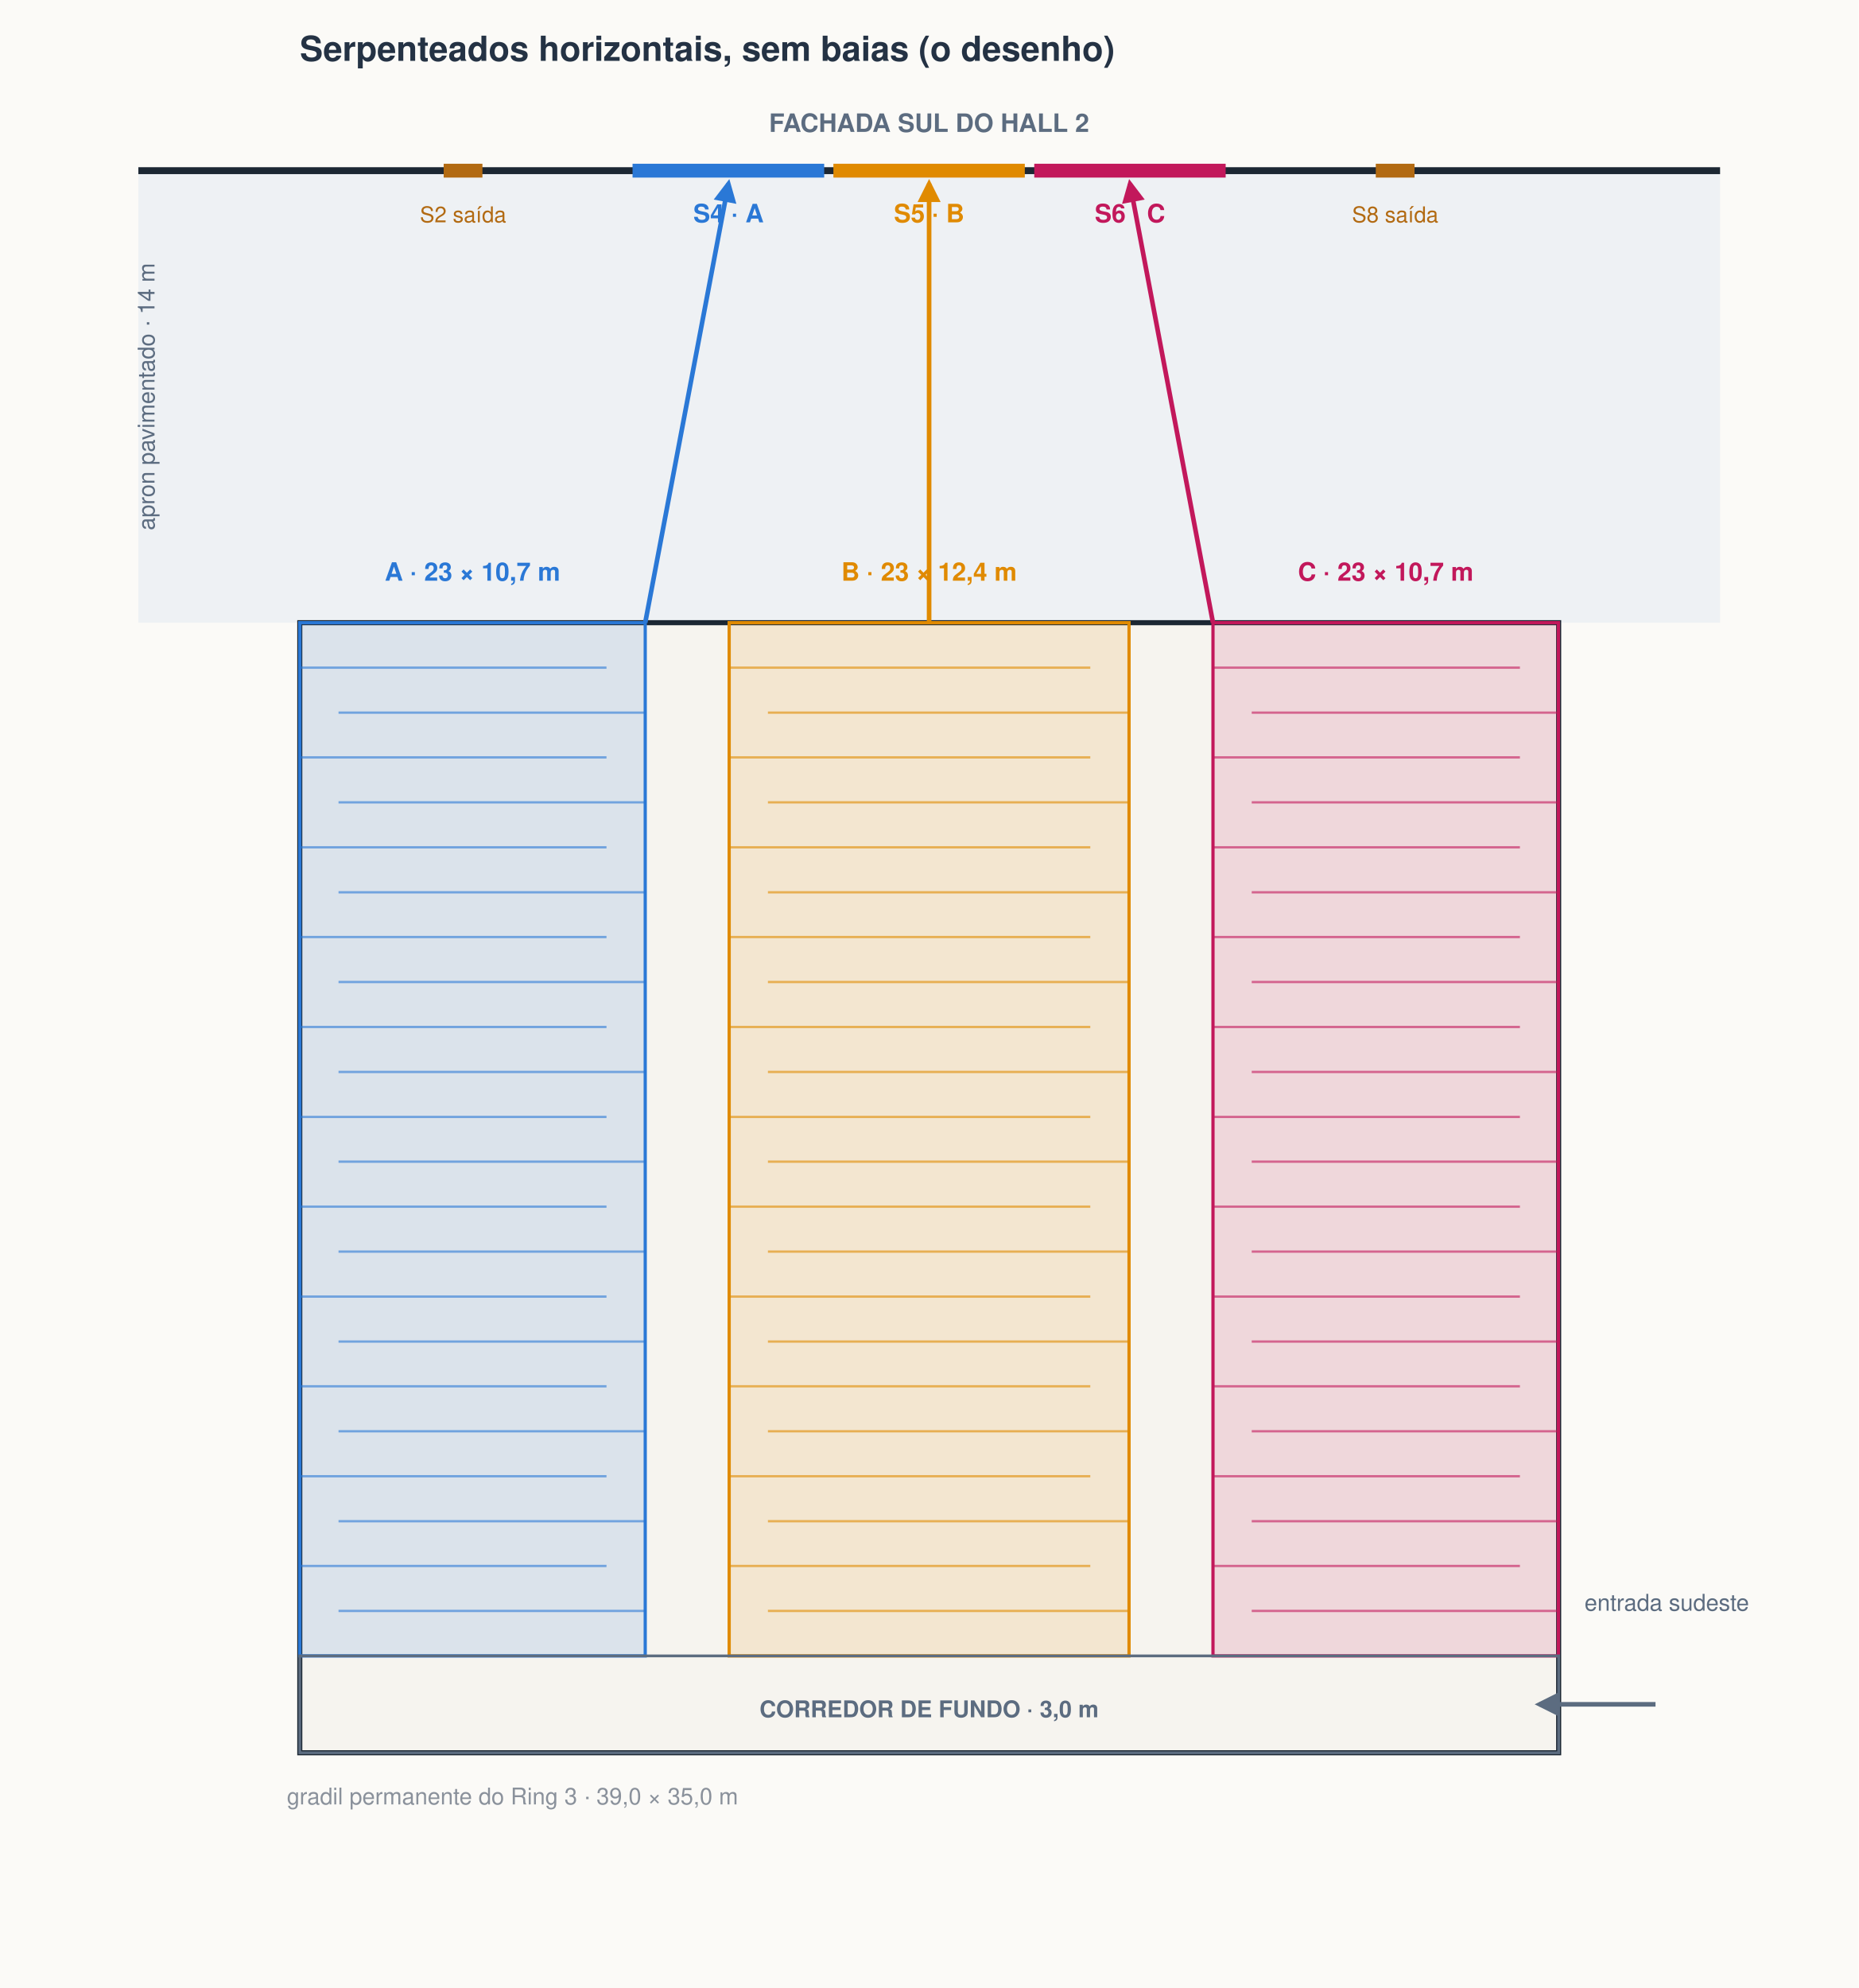
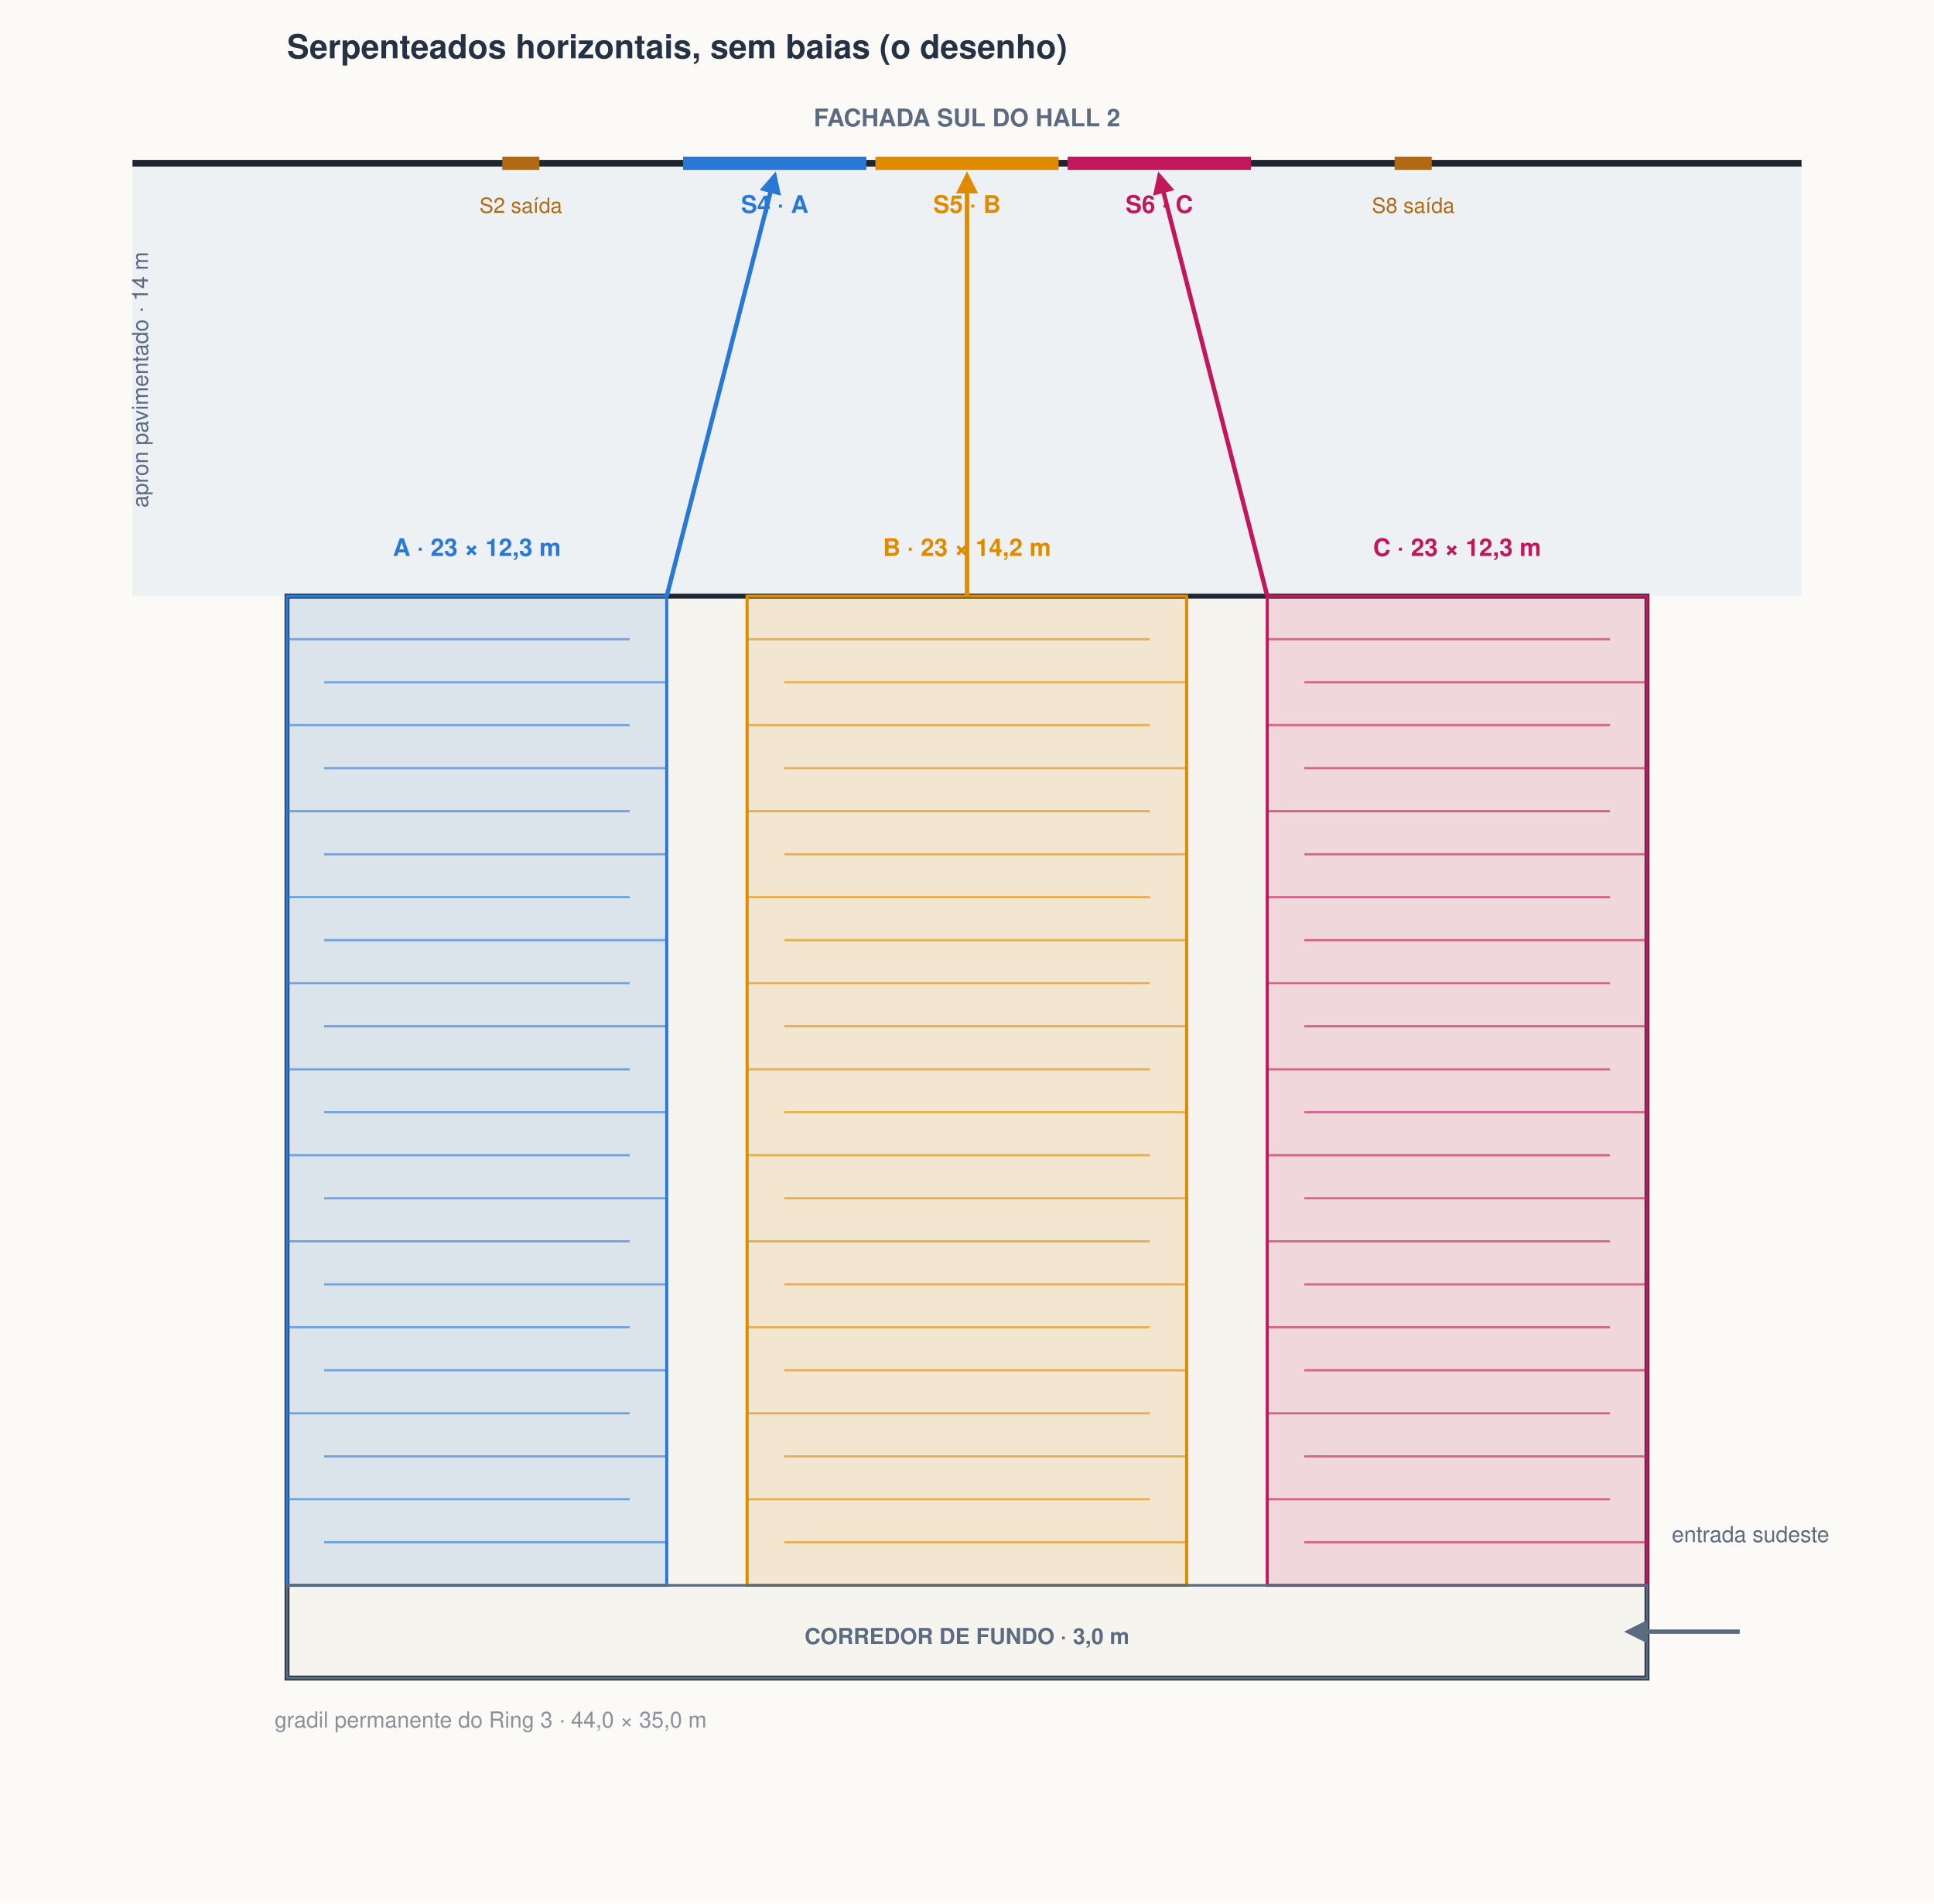
- <svg xmlns="http://www.w3.org/2000/svg" viewBox="0 0 806 862" width="806" height="862" role="img">
-   <rect width="806" height="862" fill="#fbfaf7" />
+ <svg xmlns="http://www.w3.org/2000/svg" viewBox="0 0 876 862" width="876" height="862" role="img">
+   <rect width="876" height="862" fill="#fbfaf7" />
  <defs>
    <marker id="seta" viewBox="0 0 10 10" refX="8" refY="5" markerWidth="5" markerHeight="5" orient="auto-start-reverse">
      <path d="M0,0 L10,5 L0,10 z" fill="context-stroke" />
    </marker>
  </defs>
  <text x="130.0" y="26.4" text-anchor="start" font-family="ui-sans-serif,system-ui,Helvetica,Arial,sans-serif" font-size="15" font-weight="700" fill="#243244">Serpenteados horizontais, sem baias (o desenho)</text>
-   <rect x="60.0" y="74.0" width="685.9" height="196.0" fill="#eef1f4" />
-   <rect x="130.0" y="270.0" width="545.9" height="490.0" fill="#f6f4ef" stroke="#1c2733" stroke-width="2.2" />
-   <line x1="60.0" y1="74.0" x2="745.9" y2="74.0" stroke="#1c2733" stroke-width="3" />
-   <text x="402.9" y="57.2" text-anchor="middle" font-family="ui-sans-serif,system-ui,Helvetica,Arial,sans-serif" font-size="11" font-weight="700" fill="#5c6c80">FACHADA SUL DO HALL 2</text>
-   <line x1="274.3" y1="74.0" x2="357.4" y2="74.0" stroke="#2a78d6" stroke-width="6" />
-   <text x="315.9" y="96.4" text-anchor="middle" font-family="ui-sans-serif,system-ui,Helvetica,Arial,sans-serif" font-size="11" font-weight="700" fill="#2a78d6">S4 · A</text>
-   <line x1="361.4" y1="74.0" x2="444.4" y2="74.0" stroke="#e08a00" stroke-width="6" />
-   <text x="402.9" y="96.4" text-anchor="middle" font-family="ui-sans-serif,system-ui,Helvetica,Arial,sans-serif" font-size="11" font-weight="700" fill="#e08a00">S5 · B</text>
-   <line x1="448.5" y1="74.0" x2="531.5" y2="74.0" stroke="#c2185b" stroke-width="6" />
-   <text x="490.0" y="96.4" text-anchor="middle" font-family="ui-sans-serif,system-ui,Helvetica,Arial,sans-serif" font-size="11" font-weight="700" fill="#c2185b">S6 · C</text>
-   <line x1="192.4" y1="74.0" x2="209.2" y2="74.0" stroke="#b26a12" stroke-width="6" />
-   <text x="200.8" y="96.4" text-anchor="middle" font-family="ui-sans-serif,system-ui,Helvetica,Arial,sans-serif" font-size="9.5" font-weight="400" fill="#b26a12">S2 saída</text>
-   <line x1="596.6" y1="74.0" x2="613.4" y2="74.0" stroke="#b26a12" stroke-width="6" />
-   <text x="605.0" y="96.4" text-anchor="middle" font-family="ui-sans-serif,system-ui,Helvetica,Arial,sans-serif" font-size="9.5" font-weight="400" fill="#b26a12">S8 saída</text>
+   <rect x="60.0" y="74.0" width="756.0" height="196.0" fill="#eef1f4" />
+   <rect x="130.0" y="270.0" width="616.0" height="490.0" fill="#f6f4ef" stroke="#1c2733" stroke-width="2.2" />
+   <line x1="60.0" y1="74.0" x2="816.0" y2="74.0" stroke="#1c2733" stroke-width="3" />
+   <text x="438.0" y="57.2" text-anchor="middle" font-family="ui-sans-serif,system-ui,Helvetica,Arial,sans-serif" font-size="11" font-weight="700" fill="#5c6c80">FACHADA SUL DO HALL 2</text>
+   <line x1="309.4" y1="74.0" x2="392.4" y2="74.0" stroke="#2a78d6" stroke-width="6" />
+   <text x="350.9" y="96.4" text-anchor="middle" font-family="ui-sans-serif,system-ui,Helvetica,Arial,sans-serif" font-size="11" font-weight="700" fill="#2a78d6">S4 · A</text>
+   <line x1="396.5" y1="74.0" x2="479.5" y2="74.0" stroke="#e08a00" stroke-width="6" />
+   <text x="438.0" y="96.4" text-anchor="middle" font-family="ui-sans-serif,system-ui,Helvetica,Arial,sans-serif" font-size="11" font-weight="700" fill="#e08a00">S5 · B</text>
+   <line x1="483.6" y1="74.0" x2="566.6" y2="74.0" stroke="#c2185b" stroke-width="6" />
+   <text x="525.1" y="96.4" text-anchor="middle" font-family="ui-sans-serif,system-ui,Helvetica,Arial,sans-serif" font-size="11" font-weight="700" fill="#c2185b">S6 · C</text>
+   <line x1="227.5" y1="74.0" x2="244.3" y2="74.0" stroke="#b26a12" stroke-width="6" />
+   <text x="235.9" y="96.4" text-anchor="middle" font-family="ui-sans-serif,system-ui,Helvetica,Arial,sans-serif" font-size="9.5" font-weight="400" fill="#b26a12">S2 saída</text>
+   <line x1="631.7" y1="74.0" x2="648.5" y2="74.0" stroke="#b26a12" stroke-width="6" />
+   <text x="640.1" y="96.4" text-anchor="middle" font-family="ui-sans-serif,system-ui,Helvetica,Arial,sans-serif" font-size="9.5" font-weight="400" fill="#b26a12">S8 saída</text>
  <text x="67.0" y="172.0" text-anchor="middle" font-family="ui-sans-serif,system-ui,Helvetica,Arial,sans-serif" font-size="10" font-weight="400" fill="#5c6c80" transform="rotate(-90 67.0 172.0)">apron pavimentado · 14 m</text>
-   <rect x="130.0" y="270.0" width="149.8" height="448.0" fill="#2a78d6" fill-opacity=".13" stroke="#2a78d6" stroke-width="1.4" />
-   <line x1="146.8" y1="698.5" x2="279.8" y2="698.5" stroke="#2a78d6" stroke-width="1" stroke-opacity=".6" />
-   <line x1="130.0" y1="679.0" x2="263.0" y2="679.0" stroke="#2a78d6" stroke-width="1" stroke-opacity=".6" />
-   <line x1="146.8" y1="659.6" x2="279.8" y2="659.6" stroke="#2a78d6" stroke-width="1" stroke-opacity=".6" />
-   <line x1="130.0" y1="640.1" x2="263.0" y2="640.1" stroke="#2a78d6" stroke-width="1" stroke-opacity=".6" />
-   <line x1="146.8" y1="620.6" x2="279.8" y2="620.6" stroke="#2a78d6" stroke-width="1" stroke-opacity=".6" />
-   <line x1="130.0" y1="601.1" x2="263.0" y2="601.1" stroke="#2a78d6" stroke-width="1" stroke-opacity=".6" />
-   <line x1="146.8" y1="581.7" x2="279.8" y2="581.7" stroke="#2a78d6" stroke-width="1" stroke-opacity=".6" />
-   <line x1="130.0" y1="562.2" x2="263.0" y2="562.2" stroke="#2a78d6" stroke-width="1" stroke-opacity=".6" />
-   <line x1="146.8" y1="542.7" x2="279.8" y2="542.7" stroke="#2a78d6" stroke-width="1" stroke-opacity=".6" />
-   <line x1="130.0" y1="523.2" x2="263.0" y2="523.2" stroke="#2a78d6" stroke-width="1" stroke-opacity=".6" />
-   <line x1="146.8" y1="503.7" x2="279.8" y2="503.7" stroke="#2a78d6" stroke-width="1" stroke-opacity=".6" />
-   <line x1="130.0" y1="484.3" x2="263.0" y2="484.3" stroke="#2a78d6" stroke-width="1" stroke-opacity=".6" />
-   <line x1="146.8" y1="464.8" x2="279.8" y2="464.8" stroke="#2a78d6" stroke-width="1" stroke-opacity=".6" />
-   <line x1="130.0" y1="445.3" x2="263.0" y2="445.3" stroke="#2a78d6" stroke-width="1" stroke-opacity=".6" />
-   <line x1="146.8" y1="425.8" x2="279.8" y2="425.8" stroke="#2a78d6" stroke-width="1" stroke-opacity=".6" />
-   <line x1="130.0" y1="406.3" x2="263.0" y2="406.3" stroke="#2a78d6" stroke-width="1" stroke-opacity=".6" />
-   <line x1="146.8" y1="386.9" x2="279.8" y2="386.9" stroke="#2a78d6" stroke-width="1" stroke-opacity=".6" />
-   <line x1="130.0" y1="367.4" x2="263.0" y2="367.4" stroke="#2a78d6" stroke-width="1" stroke-opacity=".6" />
-   <line x1="146.8" y1="347.9" x2="279.8" y2="347.9" stroke="#2a78d6" stroke-width="1" stroke-opacity=".6" />
-   <line x1="130.0" y1="328.4" x2="263.0" y2="328.4" stroke="#2a78d6" stroke-width="1" stroke-opacity=".6" />
-   <line x1="146.8" y1="309.0" x2="279.8" y2="309.0" stroke="#2a78d6" stroke-width="1" stroke-opacity=".6" />
-   <line x1="130.0" y1="289.5" x2="263.0" y2="289.5" stroke="#2a78d6" stroke-width="1" stroke-opacity=".6" />
-   <text x="204.9" y="251.8" text-anchor="middle" font-family="ui-sans-serif,system-ui,Helvetica,Arial,sans-serif" font-size="11" font-weight="700" fill="#2a78d6" paint-order="stroke" stroke="#eef1f4" stroke-width="3.5" stroke-linejoin="round">A · 23 × 10,7 m</text>
-   <line x1="279.8" y1="270.0" x2="315.9" y2="79.6" stroke="#2a78d6" stroke-width="2" marker-end="url(#seta)" />
-   <rect x="316.2" y="270.0" width="173.4" height="448.0" fill="#e08a00" fill-opacity=".13" stroke="#e08a00" stroke-width="1.4" />
-   <line x1="333.0" y1="698.5" x2="489.6" y2="698.5" stroke="#e08a00" stroke-width="1" stroke-opacity=".6" />
-   <line x1="316.2" y1="679.0" x2="472.8" y2="679.0" stroke="#e08a00" stroke-width="1" stroke-opacity=".6" />
-   <line x1="333.0" y1="659.6" x2="489.6" y2="659.6" stroke="#e08a00" stroke-width="1" stroke-opacity=".6" />
-   <line x1="316.2" y1="640.1" x2="472.8" y2="640.1" stroke="#e08a00" stroke-width="1" stroke-opacity=".6" />
-   <line x1="333.0" y1="620.6" x2="489.6" y2="620.6" stroke="#e08a00" stroke-width="1" stroke-opacity=".6" />
-   <line x1="316.2" y1="601.1" x2="472.8" y2="601.1" stroke="#e08a00" stroke-width="1" stroke-opacity=".6" />
-   <line x1="333.0" y1="581.7" x2="489.6" y2="581.7" stroke="#e08a00" stroke-width="1" stroke-opacity=".6" />
-   <line x1="316.2" y1="562.2" x2="472.8" y2="562.2" stroke="#e08a00" stroke-width="1" stroke-opacity=".6" />
-   <line x1="333.0" y1="542.7" x2="489.6" y2="542.7" stroke="#e08a00" stroke-width="1" stroke-opacity=".6" />
-   <line x1="316.2" y1="523.2" x2="472.8" y2="523.2" stroke="#e08a00" stroke-width="1" stroke-opacity=".6" />
-   <line x1="333.0" y1="503.7" x2="489.6" y2="503.7" stroke="#e08a00" stroke-width="1" stroke-opacity=".6" />
-   <line x1="316.2" y1="484.3" x2="472.8" y2="484.3" stroke="#e08a00" stroke-width="1" stroke-opacity=".6" />
-   <line x1="333.0" y1="464.8" x2="489.6" y2="464.8" stroke="#e08a00" stroke-width="1" stroke-opacity=".6" />
-   <line x1="316.2" y1="445.3" x2="472.8" y2="445.3" stroke="#e08a00" stroke-width="1" stroke-opacity=".6" />
-   <line x1="333.0" y1="425.8" x2="489.6" y2="425.8" stroke="#e08a00" stroke-width="1" stroke-opacity=".6" />
-   <line x1="316.2" y1="406.3" x2="472.8" y2="406.3" stroke="#e08a00" stroke-width="1" stroke-opacity=".6" />
-   <line x1="333.0" y1="386.9" x2="489.6" y2="386.9" stroke="#e08a00" stroke-width="1" stroke-opacity=".6" />
-   <line x1="316.2" y1="367.4" x2="472.8" y2="367.4" stroke="#e08a00" stroke-width="1" stroke-opacity=".6" />
-   <line x1="333.0" y1="347.9" x2="489.6" y2="347.9" stroke="#e08a00" stroke-width="1" stroke-opacity=".6" />
-   <line x1="316.2" y1="328.4" x2="472.8" y2="328.4" stroke="#e08a00" stroke-width="1" stroke-opacity=".6" />
-   <line x1="333.0" y1="309.0" x2="489.6" y2="309.0" stroke="#e08a00" stroke-width="1" stroke-opacity=".6" />
-   <line x1="316.2" y1="289.5" x2="472.8" y2="289.5" stroke="#e08a00" stroke-width="1" stroke-opacity=".6" />
-   <text x="402.9" y="251.8" text-anchor="middle" font-family="ui-sans-serif,system-ui,Helvetica,Arial,sans-serif" font-size="11" font-weight="700" fill="#e08a00" paint-order="stroke" stroke="#eef1f4" stroke-width="3.5" stroke-linejoin="round">B · 23 × 12,4 m</text>
-   <line x1="402.9" y1="270.0" x2="402.9" y2="79.6" stroke="#e08a00" stroke-width="2" marker-end="url(#seta)" />
-   <rect x="526.0" y="270.0" width="149.8" height="448.0" fill="#c2185b" fill-opacity=".13" stroke="#c2185b" stroke-width="1.4" />
-   <line x1="542.8" y1="698.5" x2="675.9" y2="698.5" stroke="#c2185b" stroke-width="1" stroke-opacity=".6" />
-   <line x1="526.0" y1="679.0" x2="659.1" y2="679.0" stroke="#c2185b" stroke-width="1" stroke-opacity=".6" />
-   <line x1="542.8" y1="659.6" x2="675.9" y2="659.6" stroke="#c2185b" stroke-width="1" stroke-opacity=".6" />
-   <line x1="526.0" y1="640.1" x2="659.1" y2="640.1" stroke="#c2185b" stroke-width="1" stroke-opacity=".6" />
-   <line x1="542.8" y1="620.6" x2="675.9" y2="620.6" stroke="#c2185b" stroke-width="1" stroke-opacity=".6" />
-   <line x1="526.0" y1="601.1" x2="659.1" y2="601.1" stroke="#c2185b" stroke-width="1" stroke-opacity=".6" />
-   <line x1="542.8" y1="581.7" x2="675.9" y2="581.7" stroke="#c2185b" stroke-width="1" stroke-opacity=".6" />
-   <line x1="526.0" y1="562.2" x2="659.1" y2="562.2" stroke="#c2185b" stroke-width="1" stroke-opacity=".6" />
-   <line x1="542.8" y1="542.7" x2="675.9" y2="542.7" stroke="#c2185b" stroke-width="1" stroke-opacity=".6" />
-   <line x1="526.0" y1="523.2" x2="659.1" y2="523.2" stroke="#c2185b" stroke-width="1" stroke-opacity=".6" />
-   <line x1="542.8" y1="503.7" x2="675.9" y2="503.7" stroke="#c2185b" stroke-width="1" stroke-opacity=".6" />
-   <line x1="526.0" y1="484.3" x2="659.1" y2="484.3" stroke="#c2185b" stroke-width="1" stroke-opacity=".6" />
-   <line x1="542.8" y1="464.8" x2="675.9" y2="464.8" stroke="#c2185b" stroke-width="1" stroke-opacity=".6" />
-   <line x1="526.0" y1="445.3" x2="659.1" y2="445.3" stroke="#c2185b" stroke-width="1" stroke-opacity=".6" />
-   <line x1="542.8" y1="425.8" x2="675.9" y2="425.8" stroke="#c2185b" stroke-width="1" stroke-opacity=".6" />
-   <line x1="526.0" y1="406.3" x2="659.1" y2="406.3" stroke="#c2185b" stroke-width="1" stroke-opacity=".6" />
-   <line x1="542.8" y1="386.9" x2="675.9" y2="386.9" stroke="#c2185b" stroke-width="1" stroke-opacity=".6" />
-   <line x1="526.0" y1="367.4" x2="659.1" y2="367.4" stroke="#c2185b" stroke-width="1" stroke-opacity=".6" />
-   <line x1="542.8" y1="347.9" x2="675.9" y2="347.9" stroke="#c2185b" stroke-width="1" stroke-opacity=".6" />
-   <line x1="526.0" y1="328.4" x2="659.1" y2="328.4" stroke="#c2185b" stroke-width="1" stroke-opacity=".6" />
-   <line x1="542.8" y1="309.0" x2="675.9" y2="309.0" stroke="#c2185b" stroke-width="1" stroke-opacity=".6" />
-   <line x1="526.0" y1="289.5" x2="659.1" y2="289.5" stroke="#c2185b" stroke-width="1" stroke-opacity=".6" />
-   <text x="600.9" y="251.8" text-anchor="middle" font-family="ui-sans-serif,system-ui,Helvetica,Arial,sans-serif" font-size="11" font-weight="700" fill="#c2185b" paint-order="stroke" stroke="#eef1f4" stroke-width="3.5" stroke-linejoin="round">C · 23 × 10,7 m</text>
-   <line x1="526.0" y1="270.0" x2="490.0" y2="79.6" stroke="#c2185b" stroke-width="2" marker-end="url(#seta)" />
-   <rect x="130.0" y="718.0" width="545.9" height="42.0" fill="none" stroke="#5c6c80" stroke-width="1.2" />
-   <text x="402.9" y="744.6" text-anchor="middle" font-family="ui-sans-serif,system-ui,Helvetica,Arial,sans-serif" font-size="10" font-weight="600" fill="#5c6c80">CORREDOR DE FUNDO · 3,0 m</text>
-   <line x1="717.9" y1="739.0" x2="667.5" y2="739.0" stroke="#5c6c80" stroke-width="2" marker-end="url(#seta)" />
-   <text x="687.1" y="698.4" text-anchor="start" font-family="ui-sans-serif,system-ui,Helvetica,Arial,sans-serif" font-size="10" font-weight="400" fill="#5c6c80">entrada sudeste</text>
-   <text x="124.4" y="782.4" text-anchor="start" font-family="ui-sans-serif,system-ui,Helvetica,Arial,sans-serif" font-size="10" font-weight="400" fill="#8a919b">gradil permanente do Ring 3 · 39,0 × 35,0 m</text>
+   <rect x="130.0" y="270.0" width="172.0" height="448.0" fill="#2a78d6" fill-opacity=".13" stroke="#2a78d6" stroke-width="1.4" />
+   <line x1="146.8" y1="698.5" x2="302.0" y2="698.5" stroke="#2a78d6" stroke-width="1" stroke-opacity=".6" />
+   <line x1="130.0" y1="679.0" x2="285.2" y2="679.0" stroke="#2a78d6" stroke-width="1" stroke-opacity=".6" />
+   <line x1="146.8" y1="659.6" x2="302.0" y2="659.6" stroke="#2a78d6" stroke-width="1" stroke-opacity=".6" />
+   <line x1="130.0" y1="640.1" x2="285.2" y2="640.1" stroke="#2a78d6" stroke-width="1" stroke-opacity=".6" />
+   <line x1="146.8" y1="620.6" x2="302.0" y2="620.6" stroke="#2a78d6" stroke-width="1" stroke-opacity=".6" />
+   <line x1="130.0" y1="601.1" x2="285.2" y2="601.1" stroke="#2a78d6" stroke-width="1" stroke-opacity=".6" />
+   <line x1="146.8" y1="581.7" x2="302.0" y2="581.7" stroke="#2a78d6" stroke-width="1" stroke-opacity=".6" />
+   <line x1="130.0" y1="562.2" x2="285.2" y2="562.2" stroke="#2a78d6" stroke-width="1" stroke-opacity=".6" />
+   <line x1="146.8" y1="542.7" x2="302.0" y2="542.7" stroke="#2a78d6" stroke-width="1" stroke-opacity=".6" />
+   <line x1="130.0" y1="523.2" x2="285.2" y2="523.2" stroke="#2a78d6" stroke-width="1" stroke-opacity=".6" />
+   <line x1="146.8" y1="503.7" x2="302.0" y2="503.7" stroke="#2a78d6" stroke-width="1" stroke-opacity=".6" />
+   <line x1="130.0" y1="484.3" x2="285.2" y2="484.3" stroke="#2a78d6" stroke-width="1" stroke-opacity=".6" />
+   <line x1="146.8" y1="464.8" x2="302.0" y2="464.8" stroke="#2a78d6" stroke-width="1" stroke-opacity=".6" />
+   <line x1="130.0" y1="445.3" x2="285.2" y2="445.3" stroke="#2a78d6" stroke-width="1" stroke-opacity=".6" />
+   <line x1="146.8" y1="425.8" x2="302.0" y2="425.8" stroke="#2a78d6" stroke-width="1" stroke-opacity=".6" />
+   <line x1="130.0" y1="406.3" x2="285.2" y2="406.3" stroke="#2a78d6" stroke-width="1" stroke-opacity=".6" />
+   <line x1="146.8" y1="386.9" x2="302.0" y2="386.9" stroke="#2a78d6" stroke-width="1" stroke-opacity=".6" />
+   <line x1="130.0" y1="367.4" x2="285.2" y2="367.4" stroke="#2a78d6" stroke-width="1" stroke-opacity=".6" />
+   <line x1="146.8" y1="347.9" x2="302.0" y2="347.9" stroke="#2a78d6" stroke-width="1" stroke-opacity=".6" />
+   <line x1="130.0" y1="328.4" x2="285.2" y2="328.4" stroke="#2a78d6" stroke-width="1" stroke-opacity=".6" />
+   <line x1="146.8" y1="309.0" x2="302.0" y2="309.0" stroke="#2a78d6" stroke-width="1" stroke-opacity=".6" />
+   <line x1="130.0" y1="289.5" x2="285.2" y2="289.5" stroke="#2a78d6" stroke-width="1" stroke-opacity=".6" />
+   <text x="216.0" y="251.8" text-anchor="middle" font-family="ui-sans-serif,system-ui,Helvetica,Arial,sans-serif" font-size="11" font-weight="700" fill="#2a78d6" paint-order="stroke" stroke="#eef1f4" stroke-width="3.5" stroke-linejoin="round">A · 23 × 12,3 m</text>
+   <line x1="302.0" y1="270.0" x2="350.9" y2="79.6" stroke="#2a78d6" stroke-width="2" marker-end="url(#seta)" />
+   <rect x="338.4" y="270.0" width="199.1" height="448.0" fill="#e08a00" fill-opacity=".13" stroke="#e08a00" stroke-width="1.4" />
+   <line x1="355.2" y1="698.5" x2="537.6" y2="698.5" stroke="#e08a00" stroke-width="1" stroke-opacity=".6" />
+   <line x1="338.4" y1="679.0" x2="520.8" y2="679.0" stroke="#e08a00" stroke-width="1" stroke-opacity=".6" />
+   <line x1="355.2" y1="659.6" x2="537.6" y2="659.6" stroke="#e08a00" stroke-width="1" stroke-opacity=".6" />
+   <line x1="338.4" y1="640.1" x2="520.8" y2="640.1" stroke="#e08a00" stroke-width="1" stroke-opacity=".6" />
+   <line x1="355.2" y1="620.6" x2="537.6" y2="620.6" stroke="#e08a00" stroke-width="1" stroke-opacity=".6" />
+   <line x1="338.4" y1="601.1" x2="520.8" y2="601.1" stroke="#e08a00" stroke-width="1" stroke-opacity=".6" />
+   <line x1="355.2" y1="581.7" x2="537.6" y2="581.7" stroke="#e08a00" stroke-width="1" stroke-opacity=".6" />
+   <line x1="338.4" y1="562.2" x2="520.8" y2="562.2" stroke="#e08a00" stroke-width="1" stroke-opacity=".6" />
+   <line x1="355.2" y1="542.7" x2="537.6" y2="542.7" stroke="#e08a00" stroke-width="1" stroke-opacity=".6" />
+   <line x1="338.4" y1="523.2" x2="520.8" y2="523.2" stroke="#e08a00" stroke-width="1" stroke-opacity=".6" />
+   <line x1="355.2" y1="503.7" x2="537.6" y2="503.7" stroke="#e08a00" stroke-width="1" stroke-opacity=".6" />
+   <line x1="338.4" y1="484.3" x2="520.8" y2="484.3" stroke="#e08a00" stroke-width="1" stroke-opacity=".6" />
+   <line x1="355.2" y1="464.8" x2="537.6" y2="464.8" stroke="#e08a00" stroke-width="1" stroke-opacity=".6" />
+   <line x1="338.4" y1="445.3" x2="520.8" y2="445.3" stroke="#e08a00" stroke-width="1" stroke-opacity=".6" />
+   <line x1="355.2" y1="425.8" x2="537.6" y2="425.8" stroke="#e08a00" stroke-width="1" stroke-opacity=".6" />
+   <line x1="338.4" y1="406.3" x2="520.8" y2="406.3" stroke="#e08a00" stroke-width="1" stroke-opacity=".6" />
+   <line x1="355.2" y1="386.9" x2="537.6" y2="386.9" stroke="#e08a00" stroke-width="1" stroke-opacity=".6" />
+   <line x1="338.4" y1="367.4" x2="520.8" y2="367.4" stroke="#e08a00" stroke-width="1" stroke-opacity=".6" />
+   <line x1="355.2" y1="347.9" x2="537.6" y2="347.9" stroke="#e08a00" stroke-width="1" stroke-opacity=".6" />
+   <line x1="338.4" y1="328.4" x2="520.8" y2="328.4" stroke="#e08a00" stroke-width="1" stroke-opacity=".6" />
+   <line x1="355.2" y1="309.0" x2="537.6" y2="309.0" stroke="#e08a00" stroke-width="1" stroke-opacity=".6" />
+   <line x1="338.4" y1="289.5" x2="520.8" y2="289.5" stroke="#e08a00" stroke-width="1" stroke-opacity=".6" />
+   <text x="438.0" y="251.8" text-anchor="middle" font-family="ui-sans-serif,system-ui,Helvetica,Arial,sans-serif" font-size="11" font-weight="700" fill="#e08a00" paint-order="stroke" stroke="#eef1f4" stroke-width="3.5" stroke-linejoin="round">B · 23 × 14,2 m</text>
+   <line x1="438.0" y1="270.0" x2="438.0" y2="79.6" stroke="#e08a00" stroke-width="2" marker-end="url(#seta)" />
+   <rect x="574.0" y="270.0" width="172.0" height="448.0" fill="#c2185b" fill-opacity=".13" stroke="#c2185b" stroke-width="1.4" />
+   <line x1="590.8" y1="698.5" x2="746.0" y2="698.5" stroke="#c2185b" stroke-width="1" stroke-opacity=".6" />
+   <line x1="574.0" y1="679.0" x2="729.2" y2="679.0" stroke="#c2185b" stroke-width="1" stroke-opacity=".6" />
+   <line x1="590.8" y1="659.6" x2="746.0" y2="659.6" stroke="#c2185b" stroke-width="1" stroke-opacity=".6" />
+   <line x1="574.0" y1="640.1" x2="729.2" y2="640.1" stroke="#c2185b" stroke-width="1" stroke-opacity=".6" />
+   <line x1="590.8" y1="620.6" x2="746.0" y2="620.6" stroke="#c2185b" stroke-width="1" stroke-opacity=".6" />
+   <line x1="574.0" y1="601.1" x2="729.2" y2="601.1" stroke="#c2185b" stroke-width="1" stroke-opacity=".6" />
+   <line x1="590.8" y1="581.7" x2="746.0" y2="581.7" stroke="#c2185b" stroke-width="1" stroke-opacity=".6" />
+   <line x1="574.0" y1="562.2" x2="729.2" y2="562.2" stroke="#c2185b" stroke-width="1" stroke-opacity=".6" />
+   <line x1="590.8" y1="542.7" x2="746.0" y2="542.7" stroke="#c2185b" stroke-width="1" stroke-opacity=".6" />
+   <line x1="574.0" y1="523.2" x2="729.2" y2="523.2" stroke="#c2185b" stroke-width="1" stroke-opacity=".6" />
+   <line x1="590.8" y1="503.7" x2="746.0" y2="503.7" stroke="#c2185b" stroke-width="1" stroke-opacity=".6" />
+   <line x1="574.0" y1="484.3" x2="729.2" y2="484.3" stroke="#c2185b" stroke-width="1" stroke-opacity=".6" />
+   <line x1="590.8" y1="464.8" x2="746.0" y2="464.8" stroke="#c2185b" stroke-width="1" stroke-opacity=".6" />
+   <line x1="574.0" y1="445.3" x2="729.2" y2="445.3" stroke="#c2185b" stroke-width="1" stroke-opacity=".6" />
+   <line x1="590.8" y1="425.8" x2="746.0" y2="425.8" stroke="#c2185b" stroke-width="1" stroke-opacity=".6" />
+   <line x1="574.0" y1="406.3" x2="729.2" y2="406.3" stroke="#c2185b" stroke-width="1" stroke-opacity=".6" />
+   <line x1="590.8" y1="386.9" x2="746.0" y2="386.9" stroke="#c2185b" stroke-width="1" stroke-opacity=".6" />
+   <line x1="574.0" y1="367.4" x2="729.2" y2="367.4" stroke="#c2185b" stroke-width="1" stroke-opacity=".6" />
+   <line x1="590.8" y1="347.9" x2="746.0" y2="347.9" stroke="#c2185b" stroke-width="1" stroke-opacity=".6" />
+   <line x1="574.0" y1="328.4" x2="729.2" y2="328.4" stroke="#c2185b" stroke-width="1" stroke-opacity=".6" />
+   <line x1="590.8" y1="309.0" x2="746.0" y2="309.0" stroke="#c2185b" stroke-width="1" stroke-opacity=".6" />
+   <line x1="574.0" y1="289.5" x2="729.2" y2="289.5" stroke="#c2185b" stroke-width="1" stroke-opacity=".6" />
+   <text x="660.0" y="251.8" text-anchor="middle" font-family="ui-sans-serif,system-ui,Helvetica,Arial,sans-serif" font-size="11" font-weight="700" fill="#c2185b" paint-order="stroke" stroke="#eef1f4" stroke-width="3.5" stroke-linejoin="round">C · 23 × 12,3 m</text>
+   <line x1="574.0" y1="270.0" x2="525.1" y2="79.6" stroke="#c2185b" stroke-width="2" marker-end="url(#seta)" />
+   <rect x="130.0" y="718.0" width="616.0" height="42.0" fill="none" stroke="#5c6c80" stroke-width="1.2" />
+   <text x="438.0" y="744.6" text-anchor="middle" font-family="ui-sans-serif,system-ui,Helvetica,Arial,sans-serif" font-size="10" font-weight="600" fill="#5c6c80">CORREDOR DE FUNDO · 3,0 m</text>
+   <line x1="788.0" y1="739.0" x2="737.6" y2="739.0" stroke="#5c6c80" stroke-width="2" marker-end="url(#seta)" />
+   <text x="757.2" y="698.4" text-anchor="start" font-family="ui-sans-serif,system-ui,Helvetica,Arial,sans-serif" font-size="10" font-weight="400" fill="#5c6c80">entrada sudeste</text>
+   <text x="124.4" y="782.4" text-anchor="start" font-family="ui-sans-serif,system-ui,Helvetica,Arial,sans-serif" font-size="10" font-weight="400" fill="#8a919b">gradil permanente do Ring 3 · 44,0 × 35,0 m</text>
</svg>
